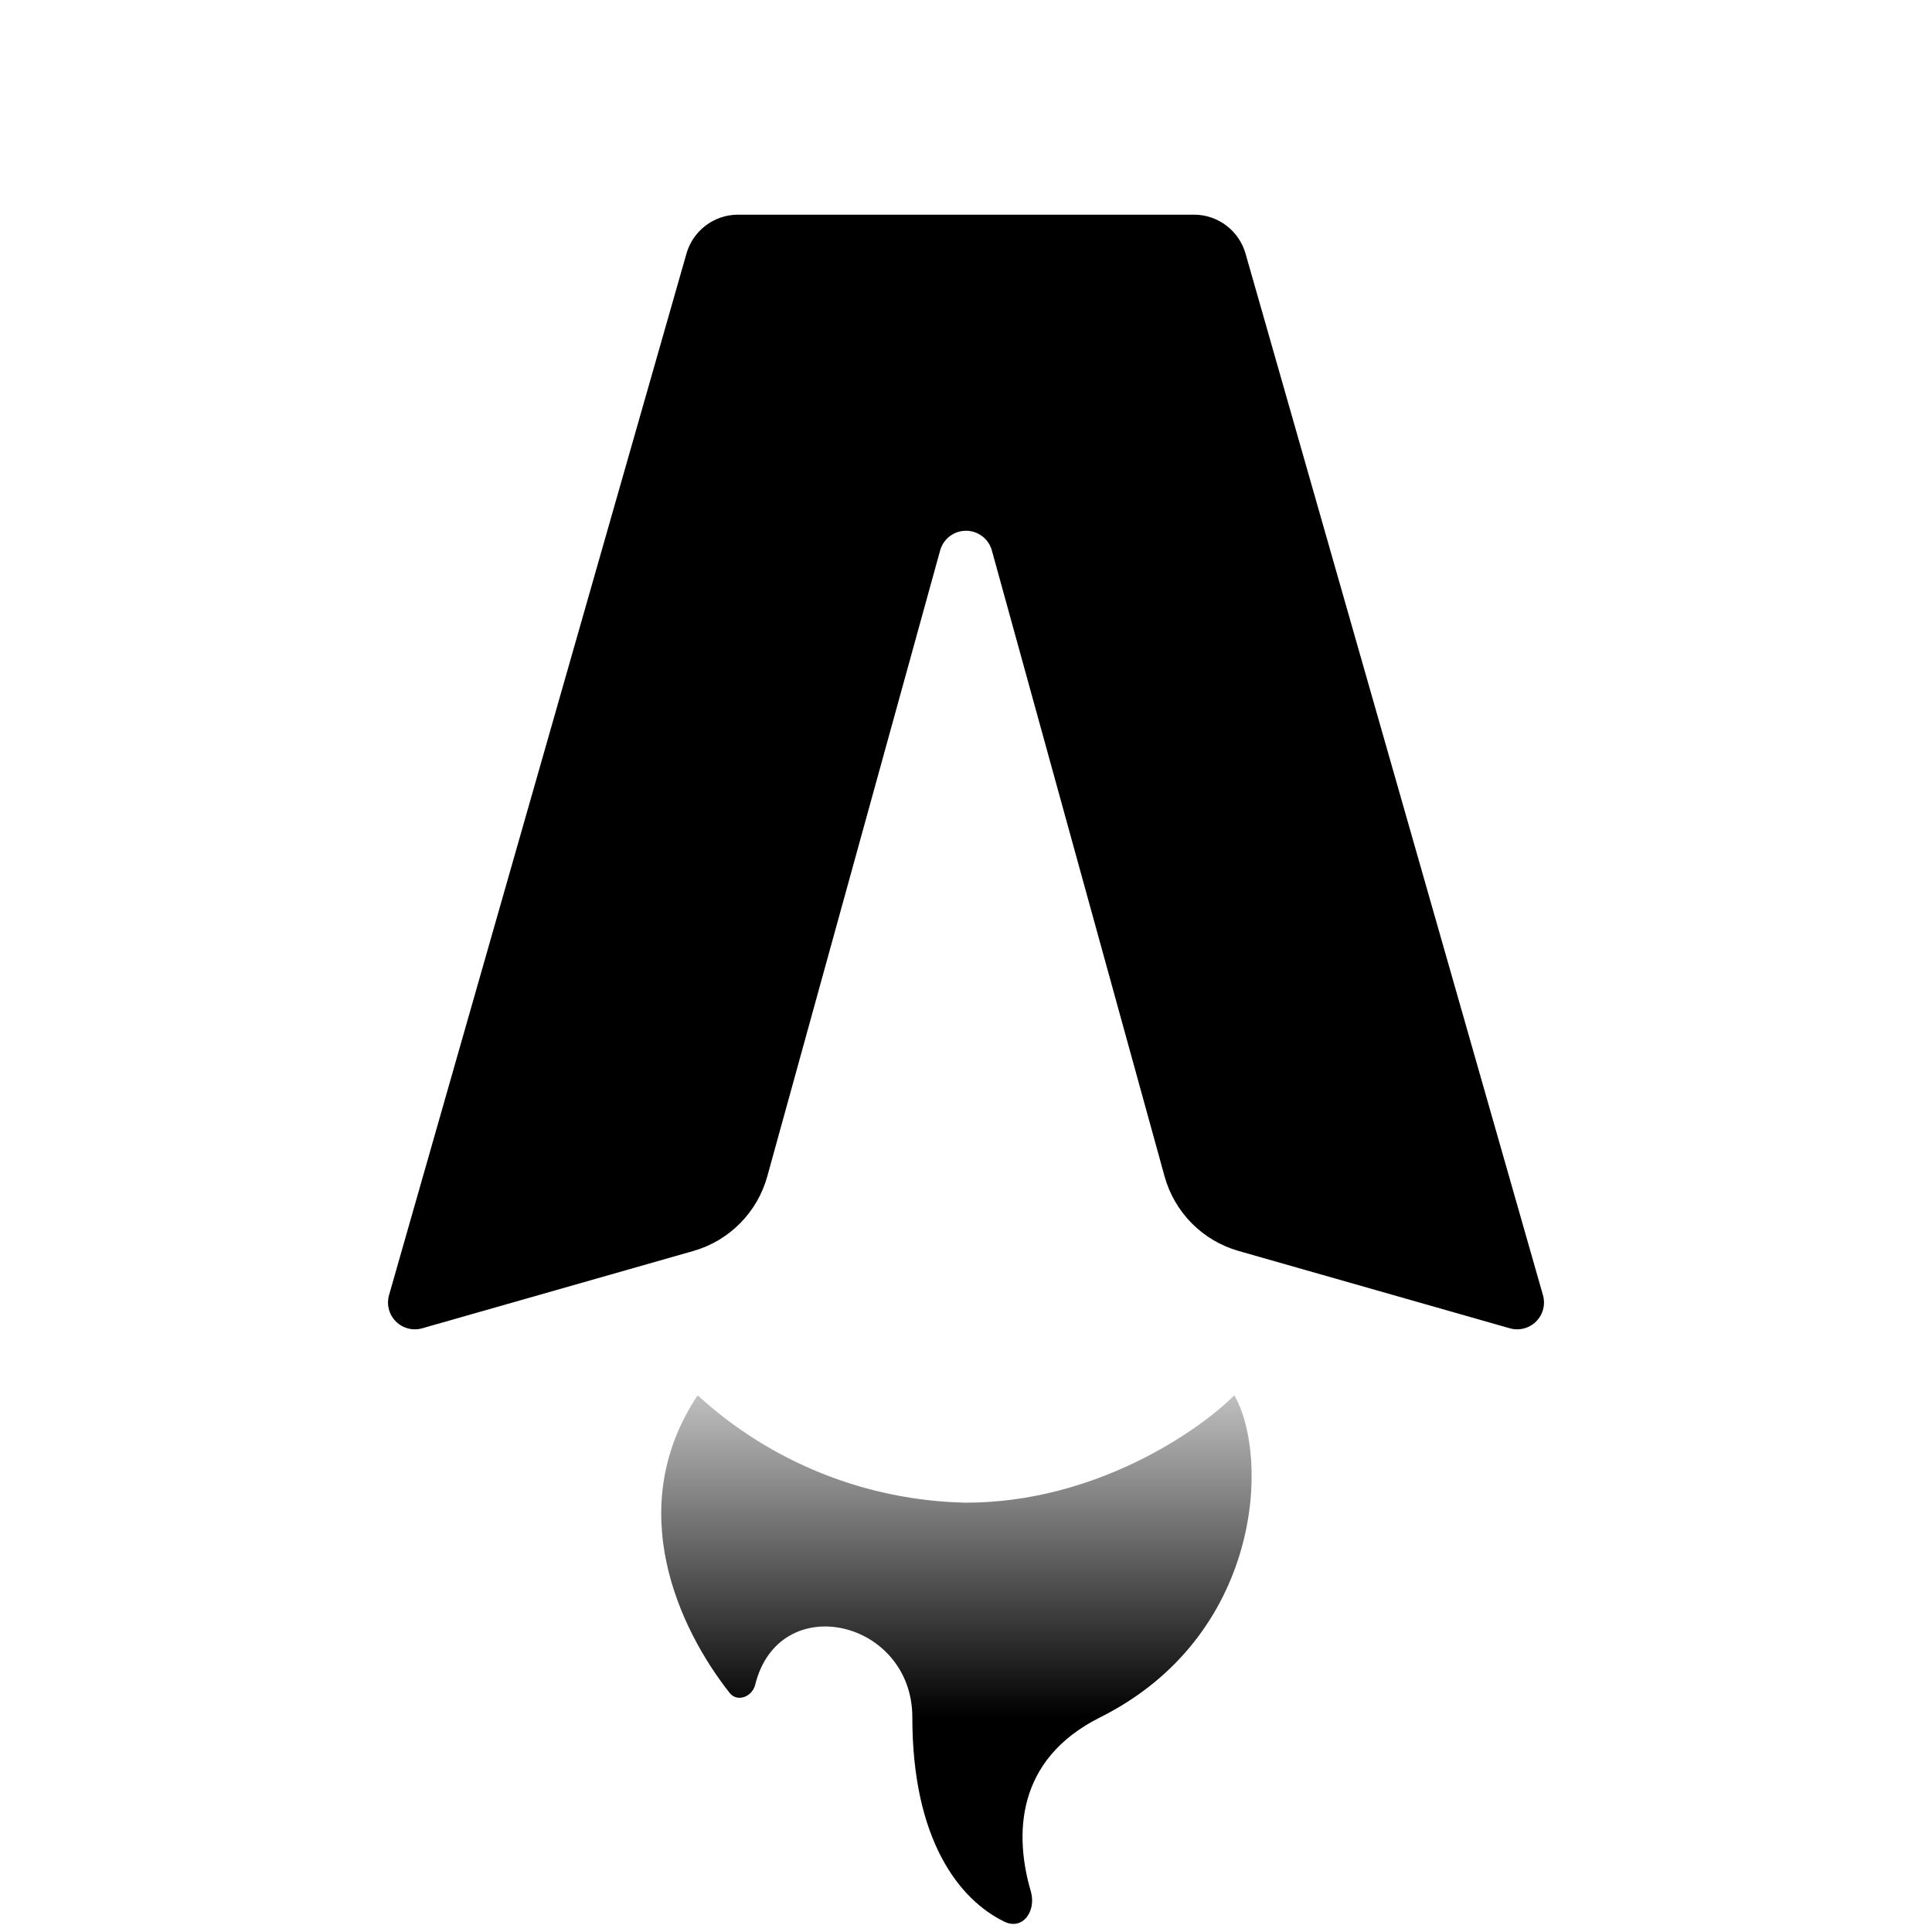
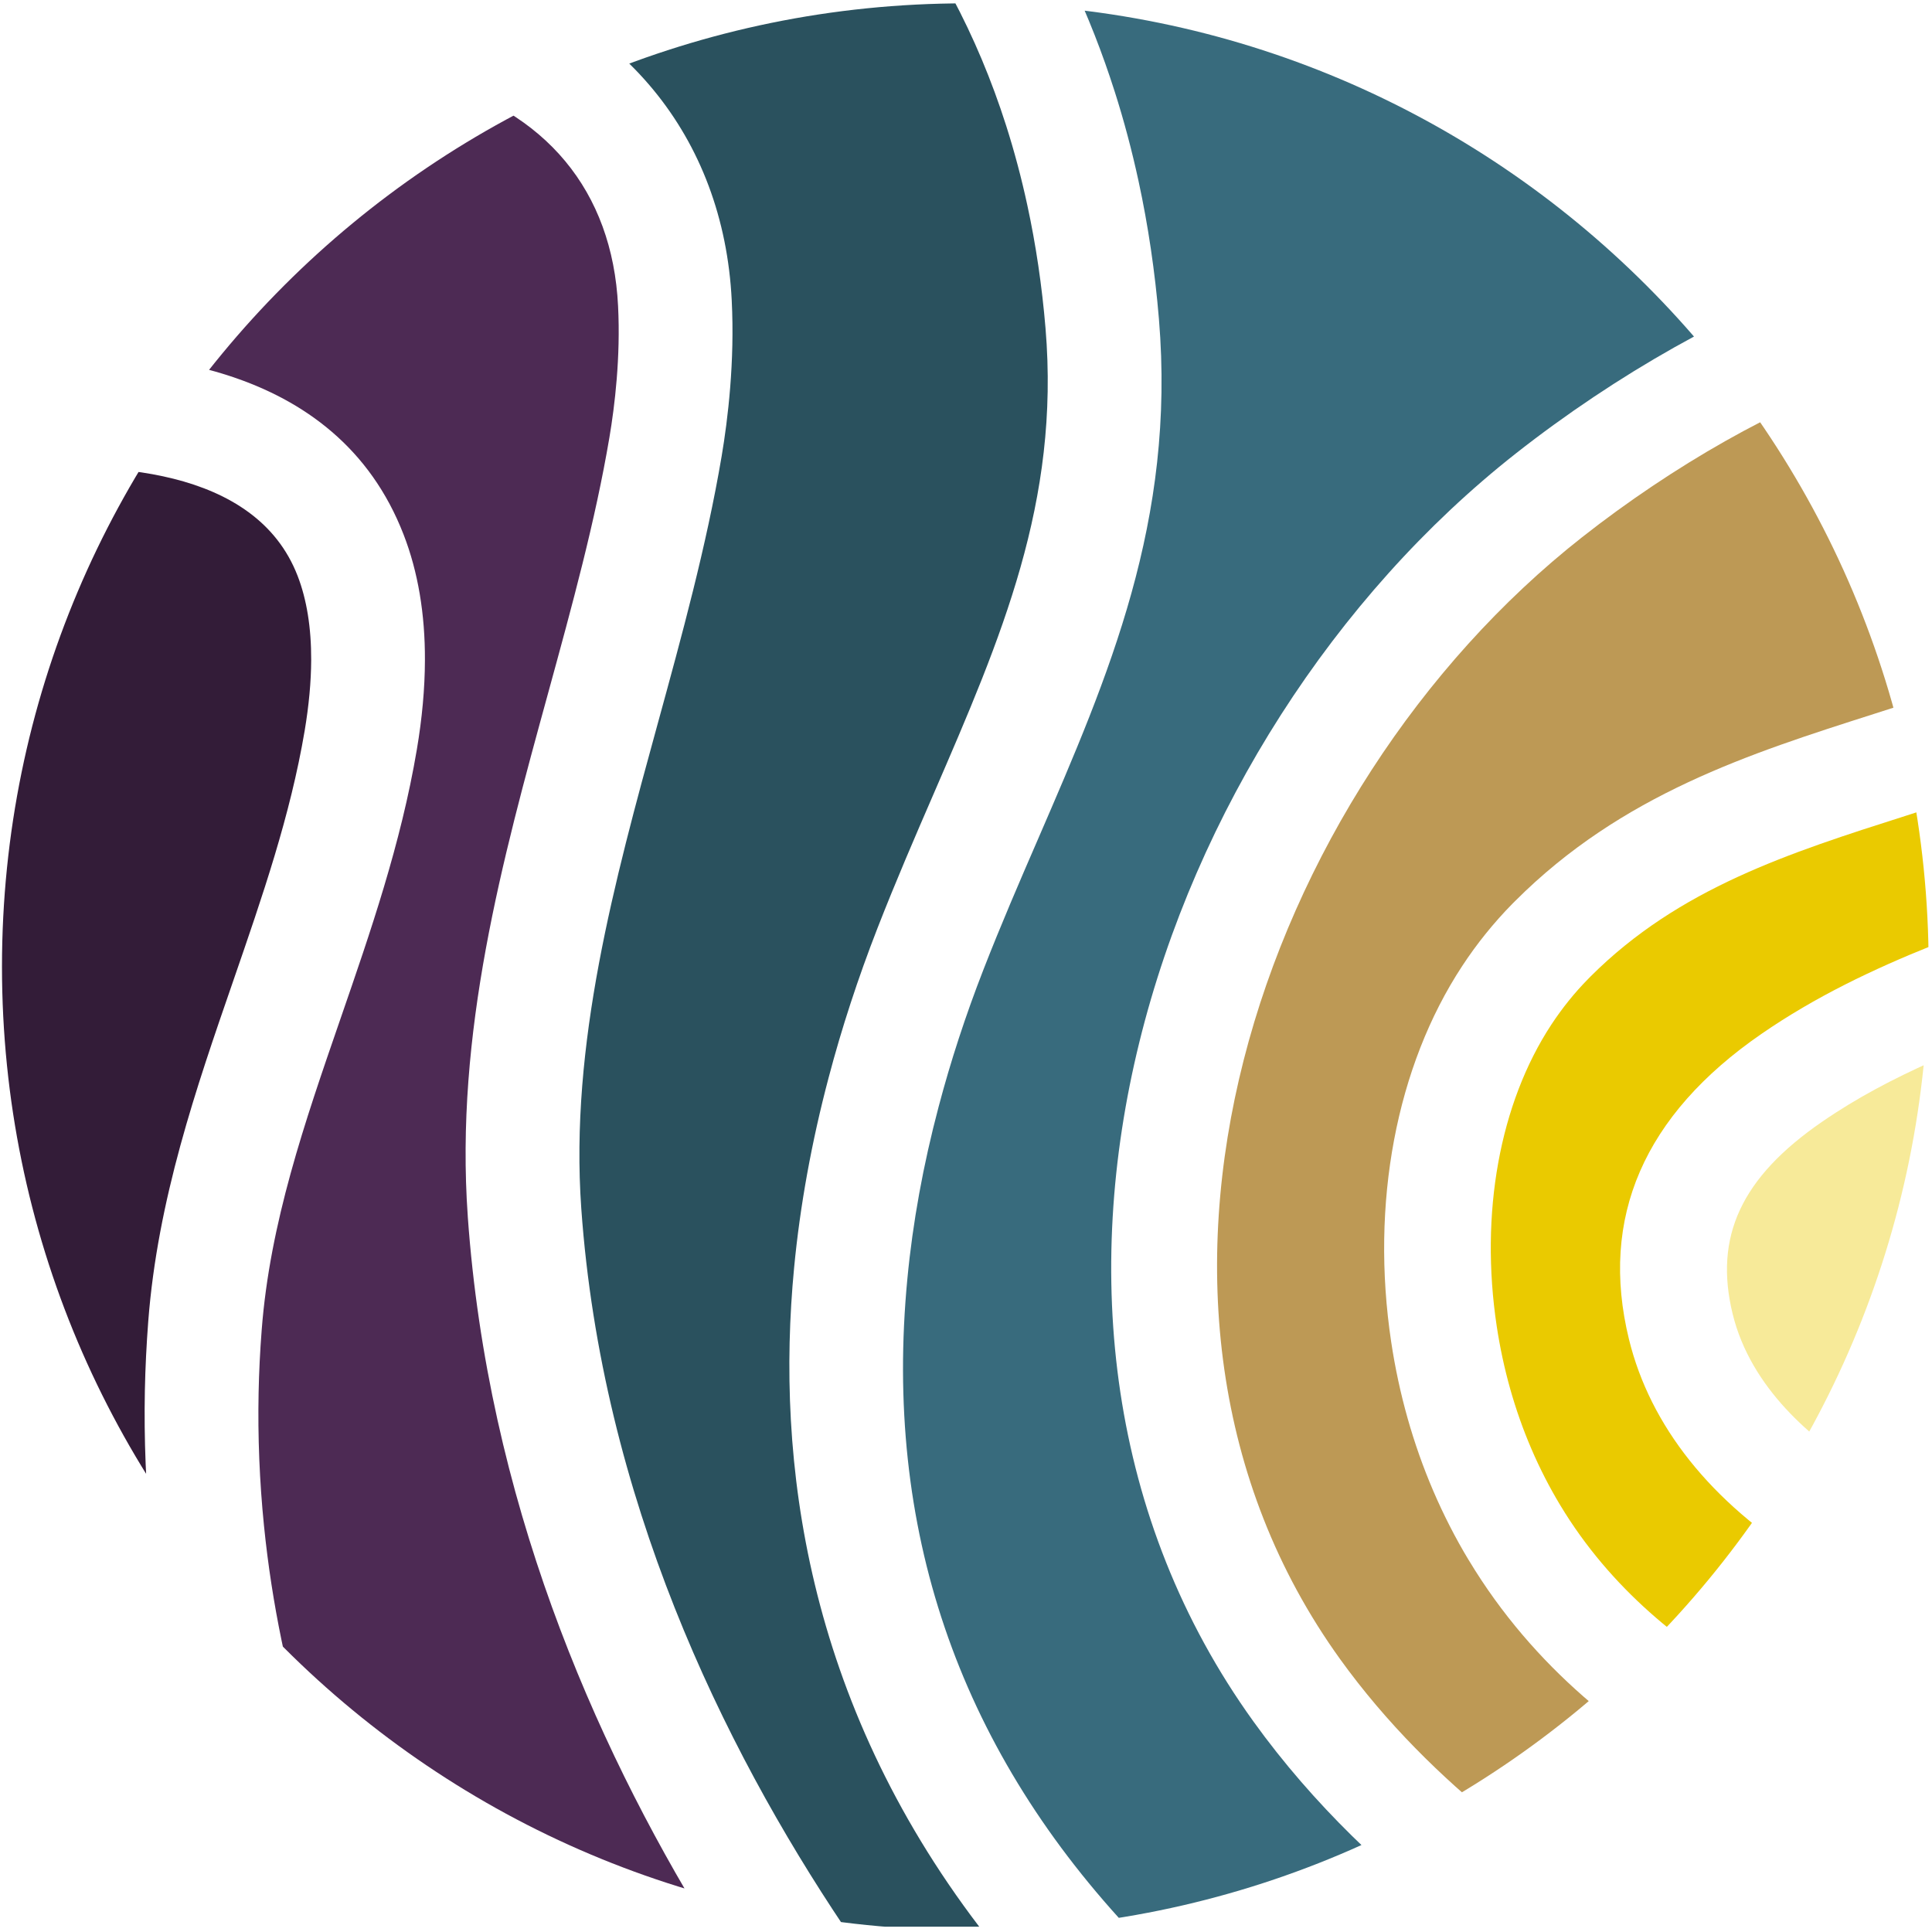
- <svg xmlns="http://www.w3.org/2000/svg" fill="none" viewBox="0 0 36 36">
-   <path fill="#000" d="M22.25 4h-8.5a1 1 0 0 0-.96.73l-5.54 19.4a.5.5 0 0 0 .62.62l5.05-1.44a2 2 0 0 0 1.38-1.4l3.22-11.66a.5.5 0 0 1 .96 0l3.22 11.67a2 2 0 0 0 1.38 1.39l5.05 1.44a.5.5 0 0 0 .62-.62l-5.54-19.4a1 1 0 0 0-.96-.73Z" />
-   <path fill="url(#gradient)" d="M18 28a7.63 7.63 0 0 1-5-2c-1.4 2.1-.35 4.35.6 5.55.14.17.41.07.47-.15.44-1.8 2.93-1.22 2.93.6 0 2.28.87 3.4 1.72 3.81.34.16.59-.2.49-.56-.31-1.05-.29-2.46 1.29-3.25 3-1.5 3.17-4.83 2.5-6-.67.67-2.6 2-5 2Z" />
+ <svg xmlns="http://www.w3.org/2000/svg" viewBox="0 0 1152 1152">
  <defs>
-     <linearGradient id="gradient" x1="16" x2="16" y1="32" y2="24" gradientUnits="userSpaceOnUse">
-       <stop stop-color="#000" />
-       <stop offset="1" stop-color="#000" stop-opacity="0" />
-     </linearGradient>
+     <style>.cls-1,.cls-2,.cls-3{fill:none;}.cls-4{clip-path:url(#clippath);}.cls-5{fill:#f7ea99;}.cls-6{fill:#eaca00;}.cls-7{fill:#331c38;}.cls-8{fill:#bd9955;}.cls-9{fill:#2a515e;}.cls-10{fill:#386b7d;}.cls-11{fill:#4d2a54;}.cls-2{stroke:#231f20;stroke-width:5px;}.cls-3{stroke:#292b2a;stroke-miterlimit:10;stroke-width:2px;}</style>
+     <clipPath id="clippath">
+       <circle class="cls-1" cx="575.59" cy="576.41" r="574.41" />
+     </clipPath>
  </defs>
-   <style>
-     @media (prefers-color-scheme:dark){:root{filter:invert(100%)}}
-   </style>
+   <g id="favicon">
+     <g class="cls-4">
+       <g>
+         <path class="cls-5" d="m1086.43,668.9c-48.13,33.15-64.54,68.5-53.29,114.59,10.83,44.32,47.76,75.02,76.83,92.95,13.5,8.34,27.76,15.54,42.03,21.82v-265.32c-22.97,10.25-45,21.76-65.57,35.97Z" />
+         <path class="cls-6" d="m1076.52,930.6c-56.22-34.72-92.58-80.36-105.21-132.02-17.71-72.44,8.86-133.73,78.98-182.09,32.15-22.18,66.68-38.59,101.7-52.64v-82.47c-5.14,1.67-10.32,3.37-15.43,4.99-69.66,22.2-135.45,43.22-188.1,95.83-.43.46-.91.9-1.34,1.37-8.15,8.23-15.56,17.46-22.11,27.4-30.82,46.97-42.68,112.5-32.56,179.77,3.86,25.53,10.78,50.14,20.65,73.12,4.99,11.64,10.81,23,17.23,33.65,60.17,99.98,173.29,136.76,221.66,148.37v-79.03c-24.98-9.36-51.05-21.18-75.48-36.26Z" />
+         <path class="cls-8" d="m875.82,930.37c-7.94-13.13-15.05-27.08-21.22-41.43-11.98-27.95-20.41-57.81-25.06-88.71-12.44-82.56,2.95-164.27,42.3-224.17,8.81-13.45,18.91-25.93,29.97-37.18.53-.55,1.12-1.12,1.71-1.7,63.53-63.53,139.87-87.87,213.74-111.44,11.78-3.76,23.33-7.46,34.75-11.28v-201.3c-13.16,3.31-26.22,6.95-39.05,11.29-53.22,18.01-115.09,53-169.72,95.97-192.86,151.71-296.9,456.67-144.19,668.85,55.22,76.7,131.6,128.72,187.61,159.54h107.2c25.02,0,46.31-16.14,54.45-38.42-50.72-10.51-194.65-50.75-272.48-180.04Z" />
+         <path class="cls-10" d="m664.61,54.41c5.54,17.35,10.34,35.39,14.28,53.61,5.71,26.35,9.8,53.97,12.14,82.09,10.06,120.46-29.8,212.49-71.97,309.94-10.96,25.26-22.27,51.41-32.69,78.18-10.58,27.15-19.56,54.64-26.69,81.68-9.2,34.71-15.47,69.2-18.64,102.63-14.22,148.32,29.98,277.38,130.89,386.29h197.27c-42.23-31.82-85.66-72.13-121.81-122.36-174.02-241.8-59.57-586.13,156.46-756.08,60.12-47.25,128.87-85.97,188.69-106.2,19.51-6.59,39.36-12.05,59.46-16.5V54.96c0-31.99-26.15-58.15-58.15-58.15h-346.77c-32,0-58.16-26.16-58.16-58.15v-234.75c0-31.98-26.15-58.16-58.15-58.16H58.15c-12.48,0-23.99,4.06-33.49,10.8,422.29,25.51,583,219.19,639.94,397.85Z" />
+         <path class="cls-9" d="m473.49,756.07c3.54-37.08,10.47-75.27,20.6-113.51,7.77-29.5,17.56-59.42,29.06-88.95,10.89-27.93,22.45-54.67,33.66-80.52,40.37-93.29,75.26-173.86,66.61-277.34-2.1-25.18-5.75-49.88-10.85-73.37-3.48-16.15-7.72-32.06-12.6-47.38C530.58-142.63,325.35-261.65,0-276.75V-4.82c54.99-12.91,112.04-23.82,168.41-24.95,18.89-.38,37.22.36,54.52,2.24,17.67,1.92,34.76,5.07,50.81,9.36,97,25.91,157.76,99.66,162.57,197.29,1.84,36.52-2.27,70.75-6.03,93.02-9.05,53.49-23.8,107.22-38.05,159.17-25.85,94.18-52.56,191.51-45.63,289.29,12.23,172.13,84.01,319.87,156.68,428.24h80.61c-103.19-135.52-121.41-277.8-110.4-392.75Z" />
+         <path class="cls-11" d="m278.93,725.39c-7.76-109.33,20.51-212.37,47.87-312.01,14.44-52.69,28.1-102.44,36.58-152.56,3.19-18.93,6.7-47.89,5.16-78.32-3.37-68.71-43.25-116.68-112.3-135.11-12.74-3.41-26.4-5.93-40.64-7.47-14.42-1.56-29.92-2.21-45.83-1.86-55.58,1.11-112.11,12.83-169.78,26.82v147.47c83.51-7.21,200.71,3.01,240.71,106.52,8.52,21.98,12.8,47.21,12.67,74.95-.05,16.65-1.67,34.53-4.82,53.12-9.47,56.17-27.75,109.04-45.41,160.16-21.69,62.79-42.2,122.1-47.1,185.93-.99,12.65-1.59,25.1-1.84,37.4-.53,26.22.55,52.91,3.21,79.34,9.52,94.53,38.24,175.76,68.77,239.06h195.62c-68.57-111.43-130.97-255.79-142.88-423.44Z" />
+         <path class="cls-7" d="m89.91,916.54c-2.91-29.1-4.1-58.55-3.53-87.49.28-13.57.96-27.29,2.02-41.22,5.59-72.53,28.48-138.8,50.64-202.87,17.53-50.75,34.09-98.69,42.63-149.28,2.51-14.99,3.83-29.15,3.88-42.12.07-19.24-2.65-36.15-8.1-50.21-25-64.66-113.12-68.87-177.45-62.47v809.79c0,31.98,26.15,58.16,58.15,58.16h93.19c-27.93-64.32-52.38-142.59-61.44-232.29Z" />
+       </g>
+     </g>
+   </g>
+   <g id="SGID_30">
+     <polygon id="Inside" class="cls-3" points="-4621.78 5546.48 -4660.04 5546.48 -4611.57 5462.53 -4645.69 5403.44 -4713.93 5403.44 -4748.04 5462.53 -4699.58 5546.48 -4737.84 5546.48 -4786.3 5462.53 -4733.06 5370.3 -4626.56 5370.3 -4573.31 5462.53 -4621.78 5546.48" />
+     <polygon id="Middle" class="cls-3" points="-4483.71 5462.53 -4581.76 5292.7 -4636.12 5292.7 -4636.12 5325.84 -4600.89 5325.84 -4521.97 5462.53 -4600.89 5599.22 -4758.73 5599.22 -4837.65 5462.53 -4758.73 5325.84 -4723.49 5325.84 -4723.49 5292.7 -4777.86 5292.7 -4875.91 5462.53 -4777.86 5632.36 -4581.76 5632.36 -4483.71 5462.53" />
+     <polygon id="Outside" class="cls-3" points="-4394.1 5462.53 -4536.95 5215.1 -4822.66 5215.1 -4965.51 5462.53 -4822.66 5709.96 -4742.8 5709.96 -4742.8 5676.83 -4803.53 5676.83 -4927.25 5462.53 -4803.53 5248.24 -4556.08 5248.24 -4432.36 5462.53 -4556.08 5676.83 -4627.43 5676.83 -4627.43 5709.96 -4536.95 5709.96 -4394.1 5462.53" />
+   </g>
+   <g id="SGID_wavy">
+     <path id="SGID_clipping_mask" class="cls-2" d="m1580.23,5702.06h-55.06l69.74-120.79-49.09-85.03h-98.19l-49.09,85.03,69.74,120.79h-55.06l-69.74-120.79,76.62-132.71h153.24l76.62,132.71-69.74,120.79Zm198.68-120.79l-141.09-244.38h-78.23v47.68h50.7l113.56,196.69-113.56,196.69h-227.12l-113.56-196.69,113.56-196.69h50.7v-47.68h-78.23l-141.09,244.38,141.09,244.38h282.18l141.09-244.38Zm128.94,0l-205.56-356.04h-411.12l-205.56,356.04,205.56,356.04h140.73v-47.68h-113.2l-178.03-308.36,178.03-308.36h356.06l178.03,308.36-178.03,308.36h-117.87v47.68h145.4l205.56-356.04Z" />
+   </g>
</svg>
